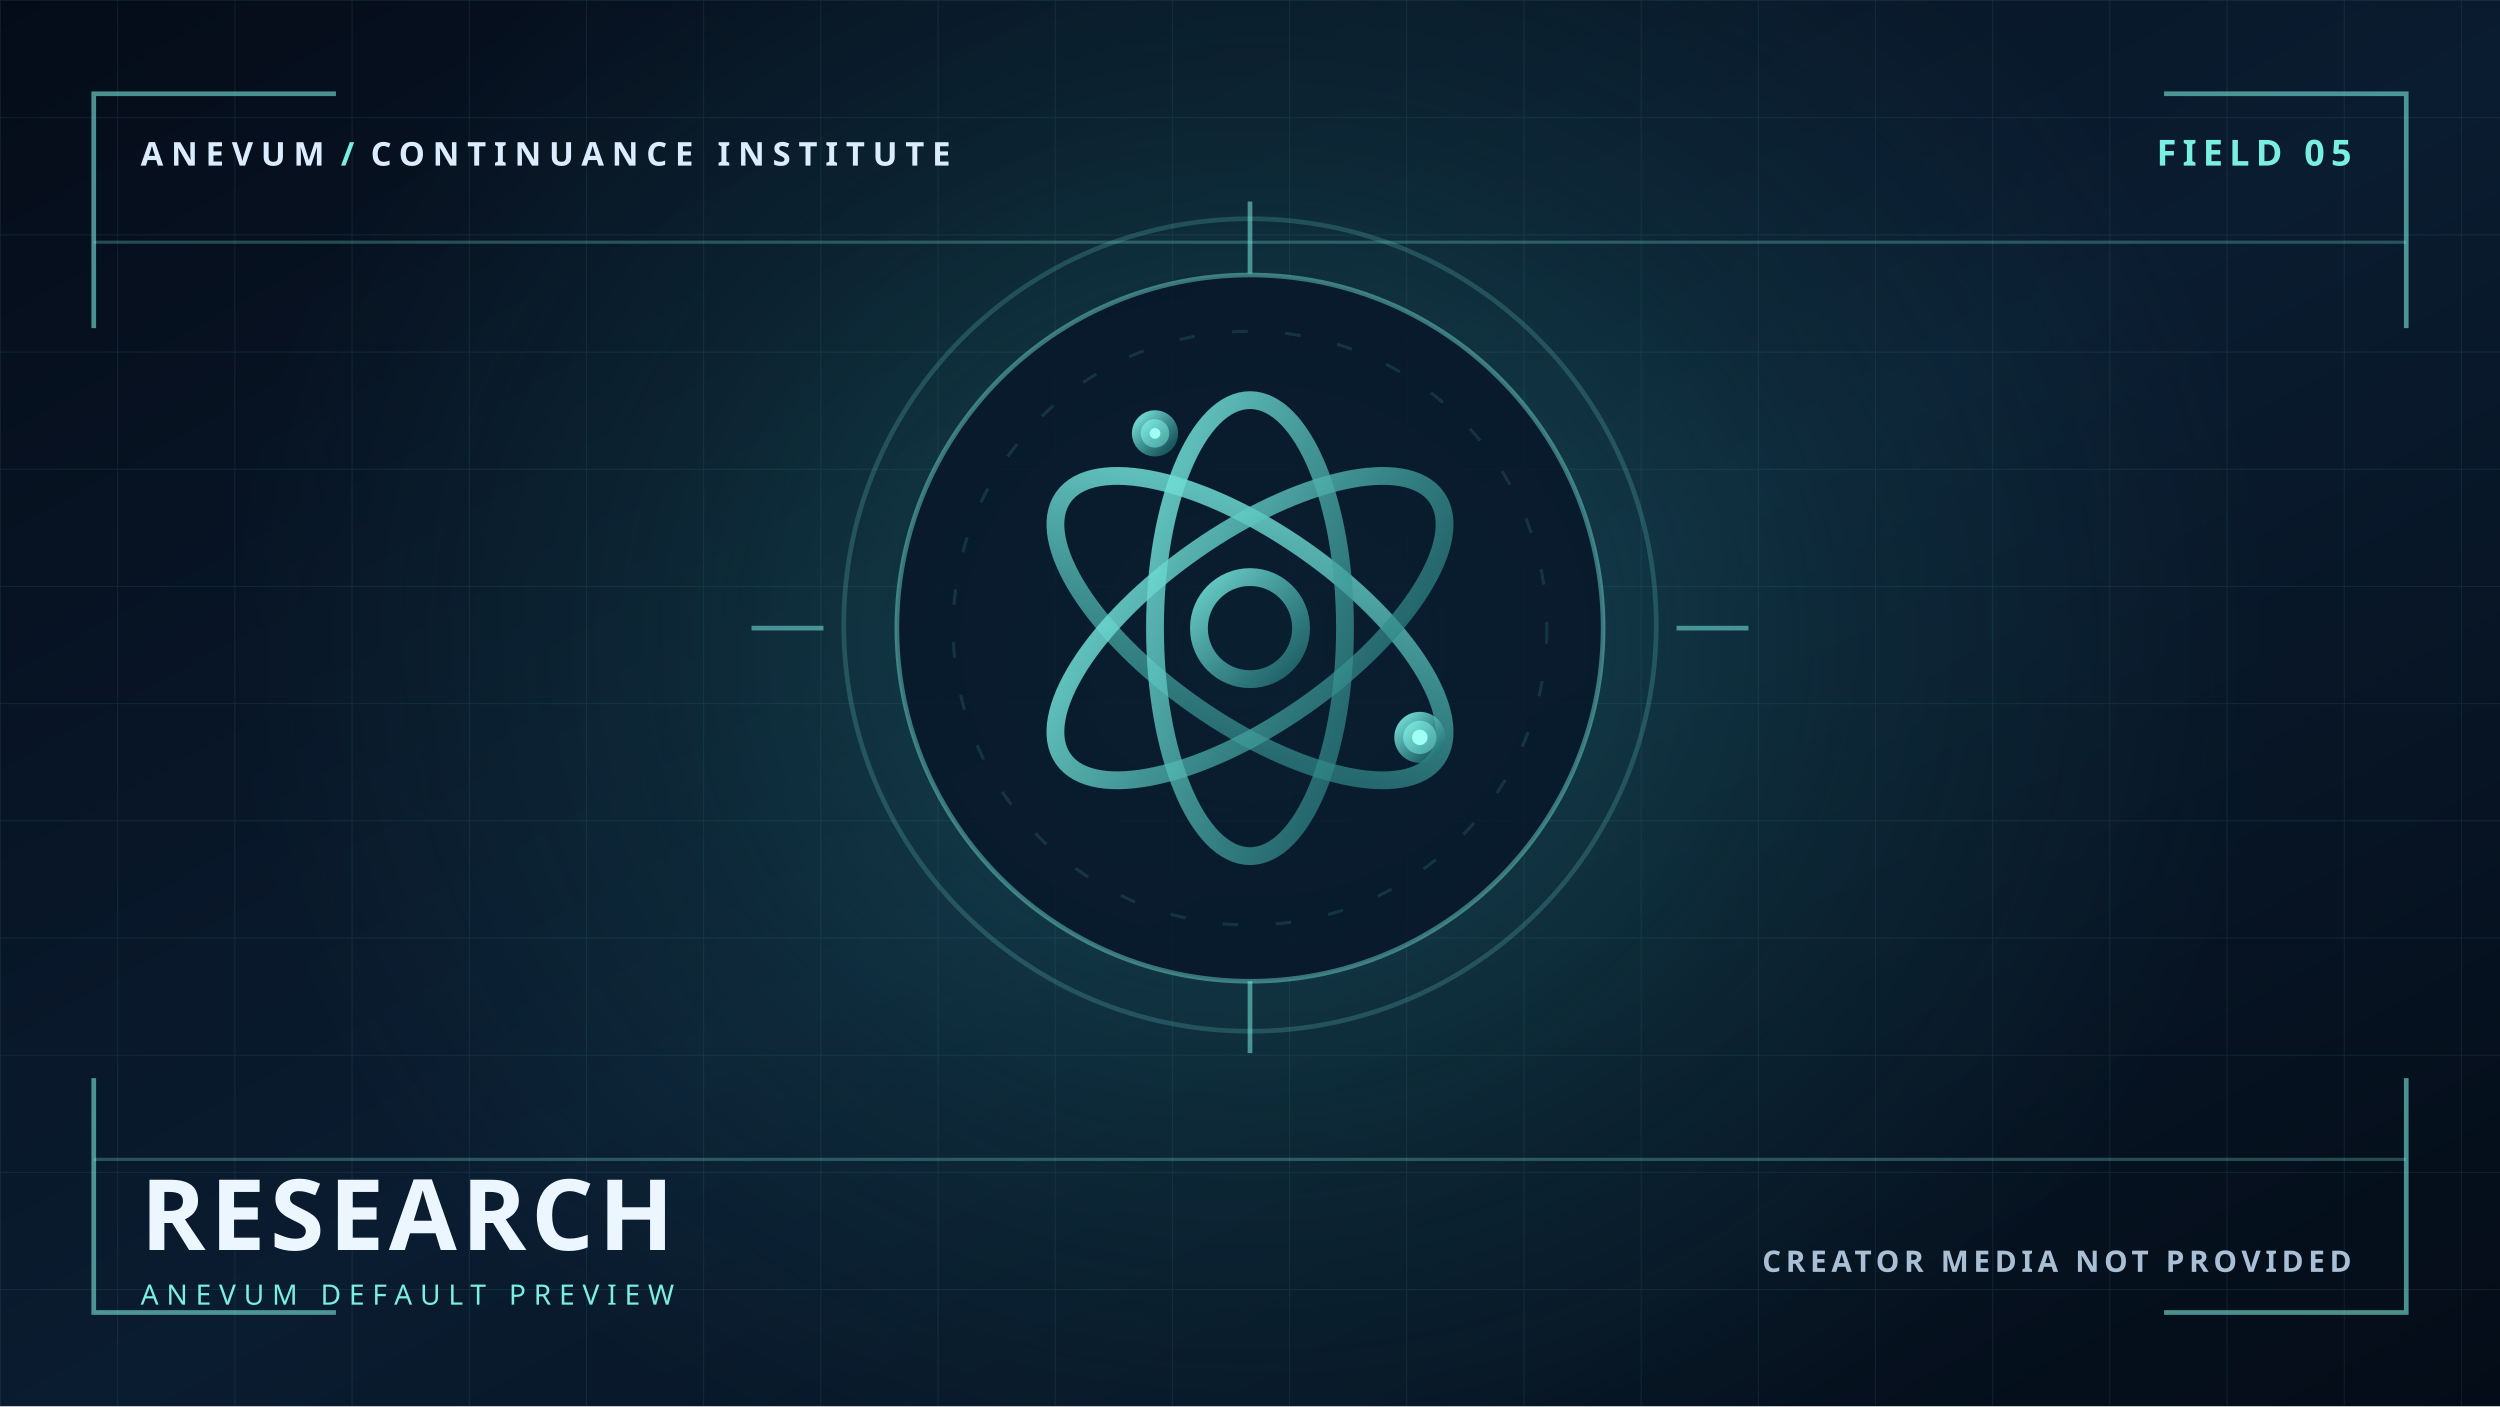
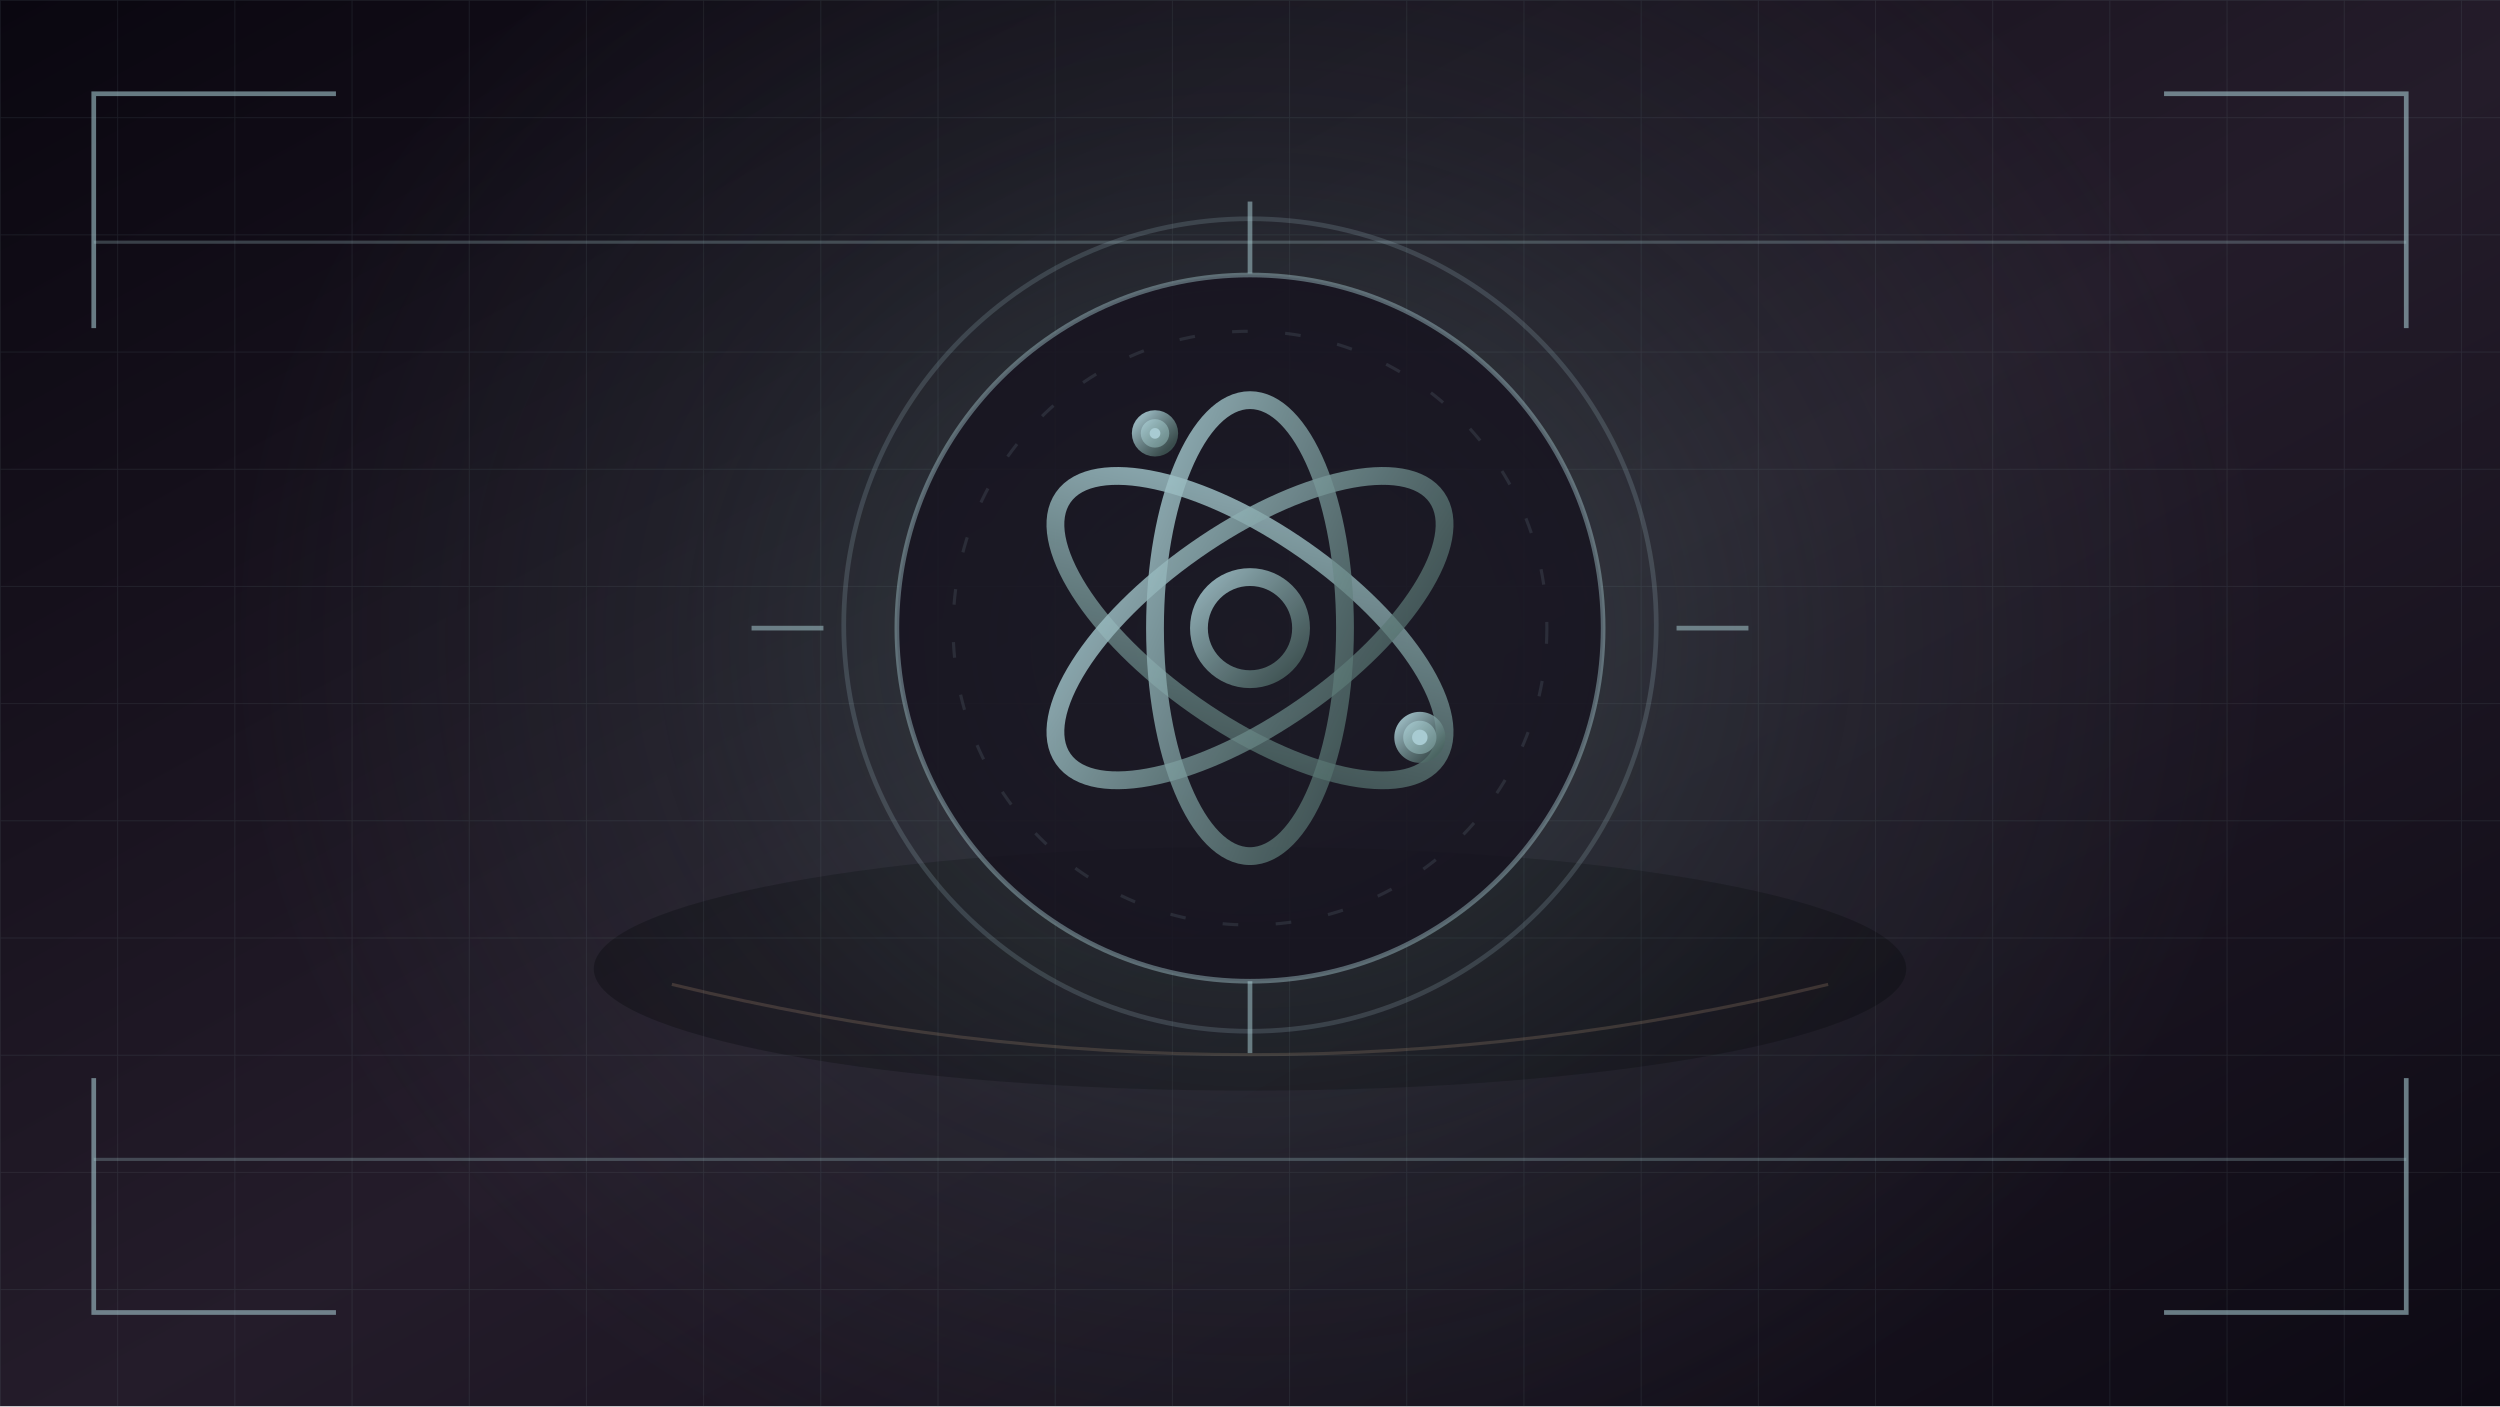
<svg xmlns="http://www.w3.org/2000/svg" width="1600" height="900" viewBox="0 0 1600 900" role="img" aria-labelledby="title desc">
  <defs>
    <linearGradient id="field" x1="0" y1="0" x2="1" y2="1">
-       <stop stop-color="#050c19" />
-       <stop offset=".52" stop-color="#0a1c30" />
-       <stop offset="1" stop-color="#040c17" />
+       <stop stop-color="#0a0710" />
+       <stop offset=".52" stop-color="#241c2a" />
+       <stop offset="1" stop-color="#0d0a14" />
    </linearGradient>
    <radialGradient id="illumination">
-       <stop stop-color="#247879" stop-opacity=".48" />
-       <stop offset=".58" stop-color="#247879" stop-opacity=".15" />
-       <stop offset="1" stop-color="#247879" stop-opacity="0" />
+       <stop stop-color="#4a6661" stop-opacity=".48" />
+       <stop offset=".58" stop-color="#4a6661" stop-opacity=".15" />
+       <stop offset="1" stop-color="#4a6661" stop-opacity="0" />
    </radialGradient>
    <linearGradient id="hardware" x1="0" y1="0" x2="1" y2="1">
-       <stop stop-color="#7beee4" stop-opacity=".86" />
-       <stop offset="1" stop-color="#247879" stop-opacity=".68" />
+       <stop stop-color="#a8cbd2" stop-opacity=".86" />
+       <stop offset="1" stop-color="#4a6661" stop-opacity=".68" />
    </linearGradient>
    <pattern id="grid" width="75" height="75" patternUnits="userSpaceOnUse">
-       <path d="M75 0H0V75" fill="none" stroke="#7beee4" stroke-opacity=".10" stroke-width="1" />
+       <path d="M75 0H0V75" fill="none" stroke="#a8cbd2" stroke-opacity=".10" stroke-width="1" />
    </pattern>
  </defs>
  <rect width="1600" height="900" fill="url(#field)" />
+   <ellipse cx="800" cy="620" rx="420" ry="78" fill="#020105" opacity=".38" />
+   <path d="M430 630Q800 720 1170 630" fill="none" stroke="#d2a57f" stroke-opacity=".22" stroke-width="2" />
  <rect width="1600" height="900" fill="url(#grid)" />
  <ellipse cx="800" cy="410" rx="660" ry="580" fill="url(#illumination)" />
-   <path d="M60 155H1540M60 742H1540" stroke="#7beee4" stroke-opacity=".27" stroke-width="2" />
-   <path d="M60 210V60H215M1385 60H1540V210M60 690V840H215M1385 840H1540V690" fill="none" stroke="#7beee4" stroke-opacity=".58" stroke-width="3" />
-   <path d="M540 400a260 260 0 0 1 520 0a260 260 0 0 1-520 0" fill="none" stroke="#7beee4" stroke-opacity=".19" stroke-width="3" />
-   <circle cx="800" cy="402" r="226" fill="#071527" fill-opacity=".80" stroke="#7beee4" stroke-opacity=".43" stroke-width="3" />
-   <circle cx="800" cy="402" r="190" fill="none" stroke="#7beee4" stroke-opacity=".12" stroke-width="2" stroke-dasharray="10 24" />
-   <path d="M527 402H481M1119 402h-46M800 129V175m0 453v46" stroke="#7beee4" stroke-opacity=".53" stroke-width="3" />
+   <path d="M60 155H1540M60 742H1540" stroke="#a8cbd2" stroke-opacity=".27" stroke-width="2" />
+   <path d="M60 210V60H215M1385 60H1540V210M60 690V840H215M1385 840H1540V690" fill="none" stroke="#a8cbd2" stroke-opacity=".58" stroke-width="3" />
+   <path d="M540 400a260 260 0 0 1 520 0a260 260 0 0 1-520 0" fill="none" stroke="#a8cbd2" stroke-opacity=".19" stroke-width="3" />
+   <circle cx="800" cy="402" r="226" fill="#16121e" fill-opacity=".80" stroke="#a8cbd2" stroke-opacity=".43" stroke-width="3" />
+   <circle cx="800" cy="402" r="190" fill="none" stroke="#a8cbd2" stroke-opacity=".12" stroke-width="2" stroke-dasharray="10 24" />
+   <path d="M527 402H481M1119 402h-46M800 129V175m0 453v46" stroke="#a8cbd2" stroke-opacity=".53" stroke-width="3" />
  <g transform="translate(800 402) scale(.76)" stroke="url(#hardware)" stroke-width="15" stroke-linecap="round" stroke-linejoin="round" fill="none">
    <circle cx="0" cy="0" r="43" />
    <ellipse cx="0" cy="0" rx="192" ry="80" transform="rotate(35)" />
    <ellipse cx="0" cy="0" rx="192" ry="80" transform="rotate(-35)" />
    <ellipse cx="0" cy="0" rx="80" ry="192" />
-     <circle cx="143" cy="92" r="14" fill="#9ffff4" />
-     <circle cx="-80" cy="-164" r="12" fill="#9ffff4" />
+     <circle cx="143" cy="92" r="14" fill="#a8cbd2" />
+     <circle cx="-80" cy="-164" r="12" fill="#a8cbd2" />
  </g>
-   <text x="90" y="106" font-family="system-ui, sans-serif" font-size="21" font-weight="700" letter-spacing="5" fill="#dcecff">ANEVUM <tspan fill="#7beee4">/</tspan> CONTINUANCE INSTITUTE</text>
-   <text x="1505" y="106" font-family="system-ui, sans-serif" font-size="23" font-weight="700" text-anchor="end" letter-spacing="4" fill="#7beee4">FIELD 05</text>
-   <text x="90" y="800" font-family="system-ui, sans-serif" font-size="63" font-weight="750" letter-spacing="3" fill="#ecf6ff">RESEARCH</text>
-   <text x="90" y="835" font-family="system-ui, sans-serif" font-size="18" letter-spacing="5" fill="#7beee4">ANEVUM DEFAULT PREVIEW</text>
-   <text x="1505" y="814" font-family="system-ui, sans-serif" font-size="19" font-weight="650" text-anchor="end" letter-spacing="3" fill="#a8bfd5">CREATOR MEDIA NOT PROVIDED</text>
</svg>
